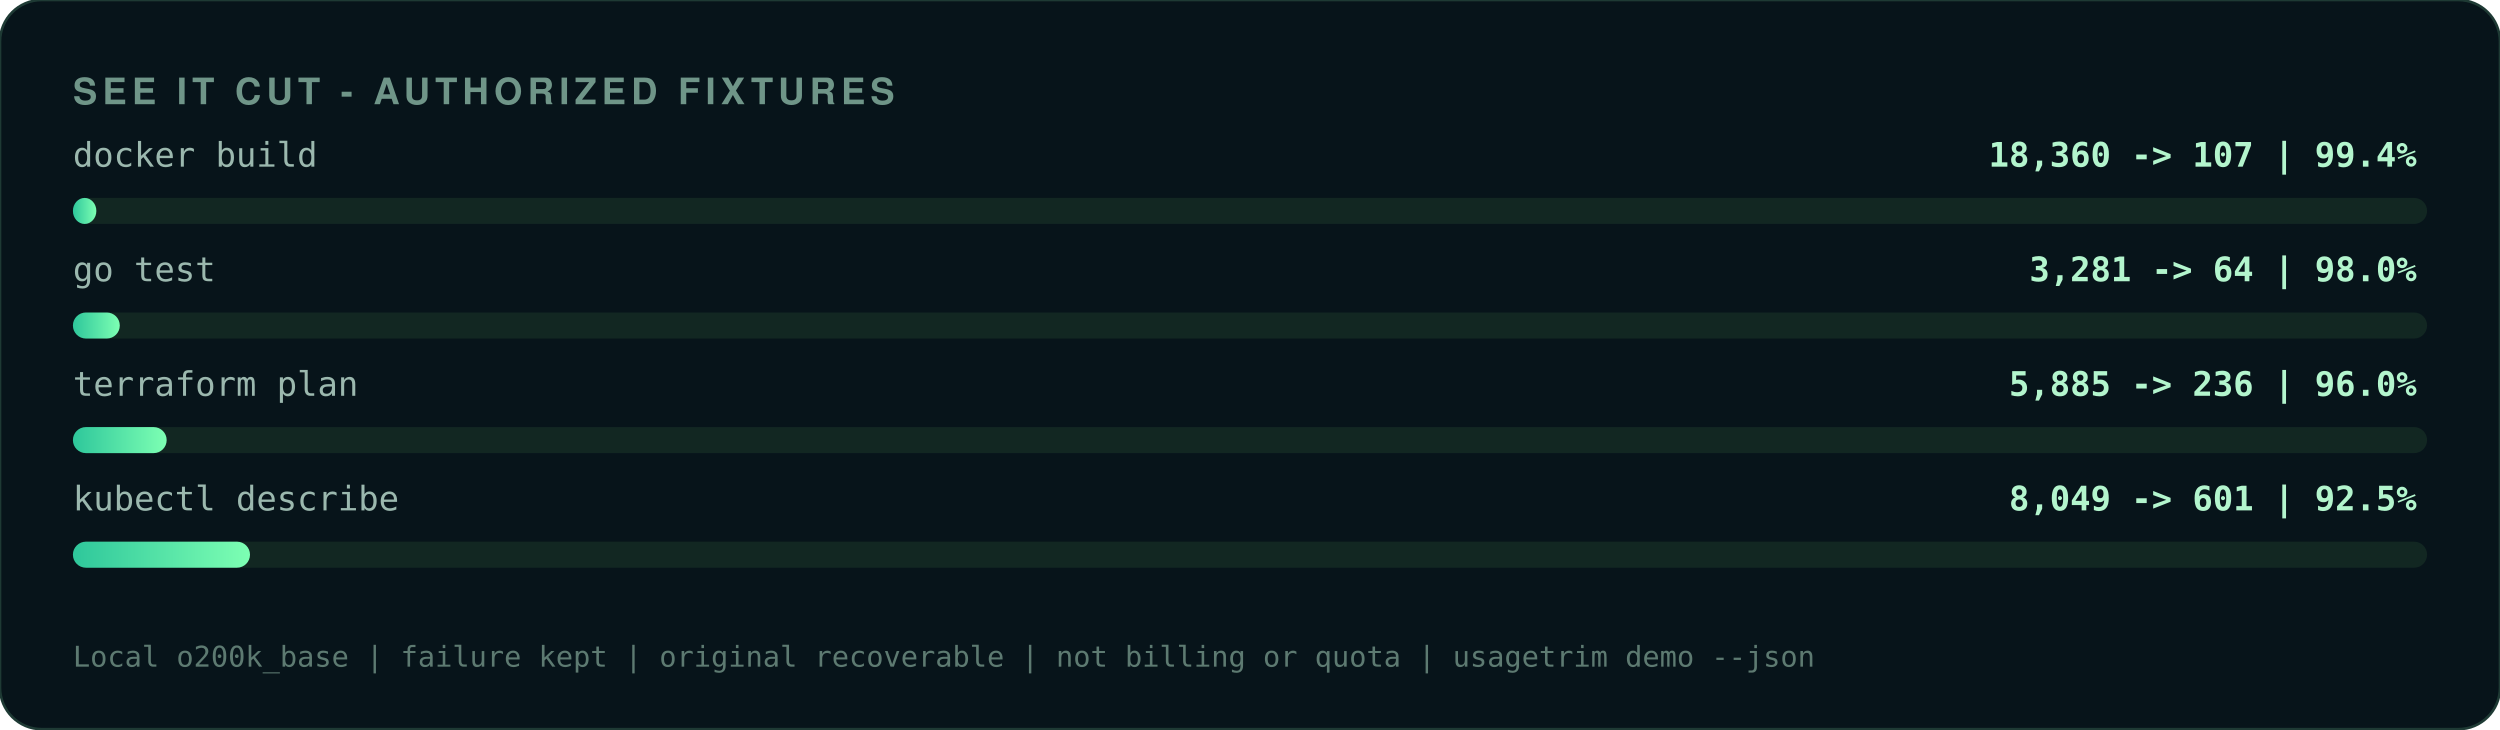
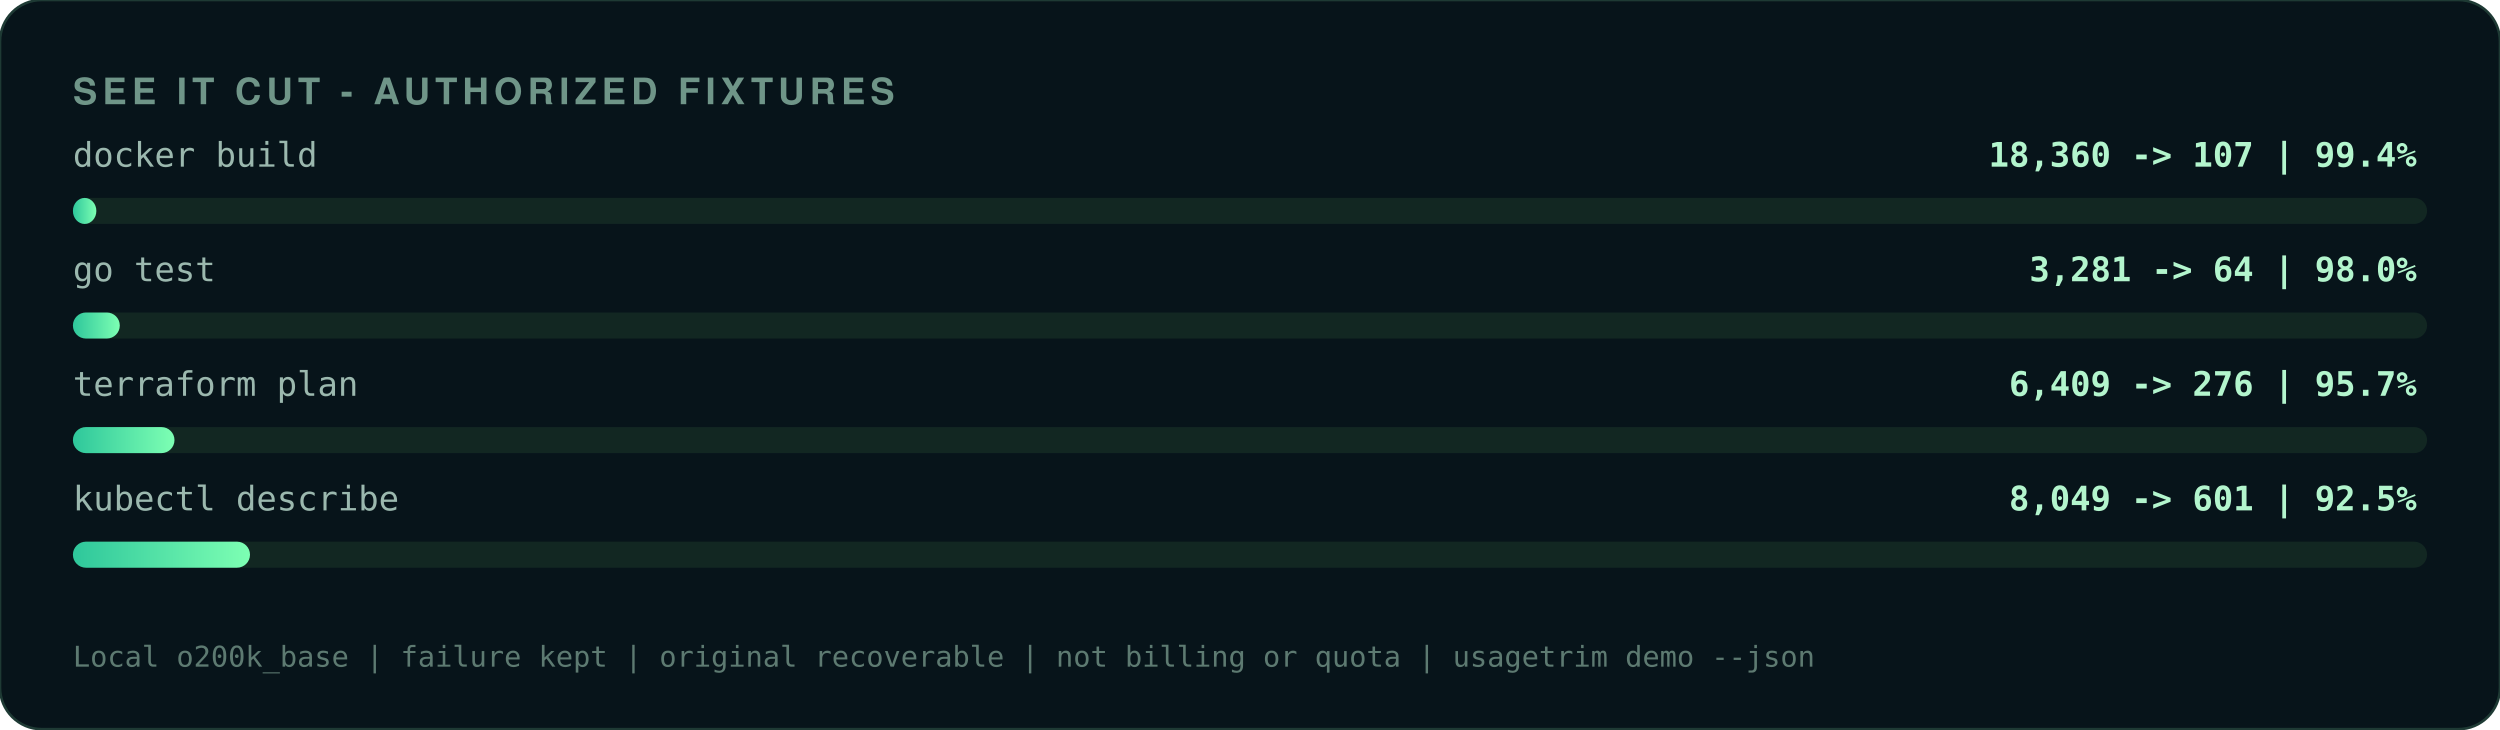
<svg xmlns="http://www.w3.org/2000/svg" width="960" height="280" viewBox="0 0 960 280" role="img" aria-labelledby="title desc">
  <defs>
    <style>
      .sans { font-family: ui-sans-serif, -apple-system, BlinkMacSystemFont, "Segoe UI", Helvetica, Arial, sans-serif; }
      .mono { font-family: ui-monospace, SFMono-Regular, Menlo, Monaco, Consolas, monospace; }
    </style>
    <linearGradient id="bar" x1="0" y1="0" x2="1" y2="0">
      <stop offset="0%" stop-color="#2ec79b" />
      <stop offset="100%" stop-color="#7dffb3" />
    </linearGradient>
  </defs>
  <rect width="960" height="280" rx="16" fill="#07141a" stroke="#1e3a34" />
  <text x="28" y="40" class="sans" font-size="14" font-weight="700" letter-spacing="2" fill="#6f9588">SEE IT CUT - AUTHORIZED FIXTURES</text>
  <g transform="translate(28, 64)">
    <text class="mono" x="0" y="0" font-size="13" fill="#9bb8ae">docker build</text>
    <text class="mono" x="900" y="0" text-anchor="end" font-size="13" font-weight="700" fill="#b3f5cd">18,360 -&gt; 107 | 99.4%</text>
    <rect y="12" width="904" height="10" rx="5" fill="#122722" />
    <rect y="12" width="9" height="10" rx="5" fill="url(#bar)" />
  </g>
  <g transform="translate(28, 108)">
    <text class="mono" x="0" y="0" font-size="13" fill="#9bb8ae">go test</text>
    <text class="mono" x="900" y="0" text-anchor="end" font-size="13" font-weight="700" fill="#b3f5cd">3,281 -&gt; 64 | 98.0%</text>
    <rect y="12" width="904" height="10" rx="5" fill="#122722" />
    <rect y="12" width="18" height="10" rx="5" fill="url(#bar)" />
  </g>
  <g transform="translate(28, 152)">
    <text class="mono" x="0" y="0" font-size="13" fill="#9bb8ae">terraform plan</text>
-     <text class="mono" x="900" y="0" text-anchor="end" font-size="13" font-weight="700" fill="#b3f5cd">5,885 -&gt; 236 | 96.0%</text>
+     <text class="mono" x="900" y="0" text-anchor="end" font-size="13" font-weight="700" fill="#b3f5cd">6,409 -&gt; 276 | 95.7%</text>
    <rect y="12" width="904" height="10" rx="5" fill="#122722" />
-     <rect y="12" width="36" height="10" rx="5" fill="url(#bar)" />
+     <rect y="12" width="39" height="10" rx="5" fill="url(#bar)" />
  </g>
  <g transform="translate(28, 196)">
    <text class="mono" x="0" y="0" font-size="13" fill="#9bb8ae">kubectl describe</text>
    <text class="mono" x="900" y="0" text-anchor="end" font-size="13" font-weight="700" fill="#b3f5cd">8,049 -&gt; 601 | 92.5%</text>
    <rect y="12" width="904" height="10" rx="5" fill="#122722" />
    <rect y="12" width="68" height="10" rx="5" fill="url(#bar)" />
  </g>
  <text x="28" y="256" class="mono" font-size="11" fill="#5d7a71">Local o200k_base | failure kept | original recoverable | not billing or quota | usagetrim demo --json</text>
</svg>
